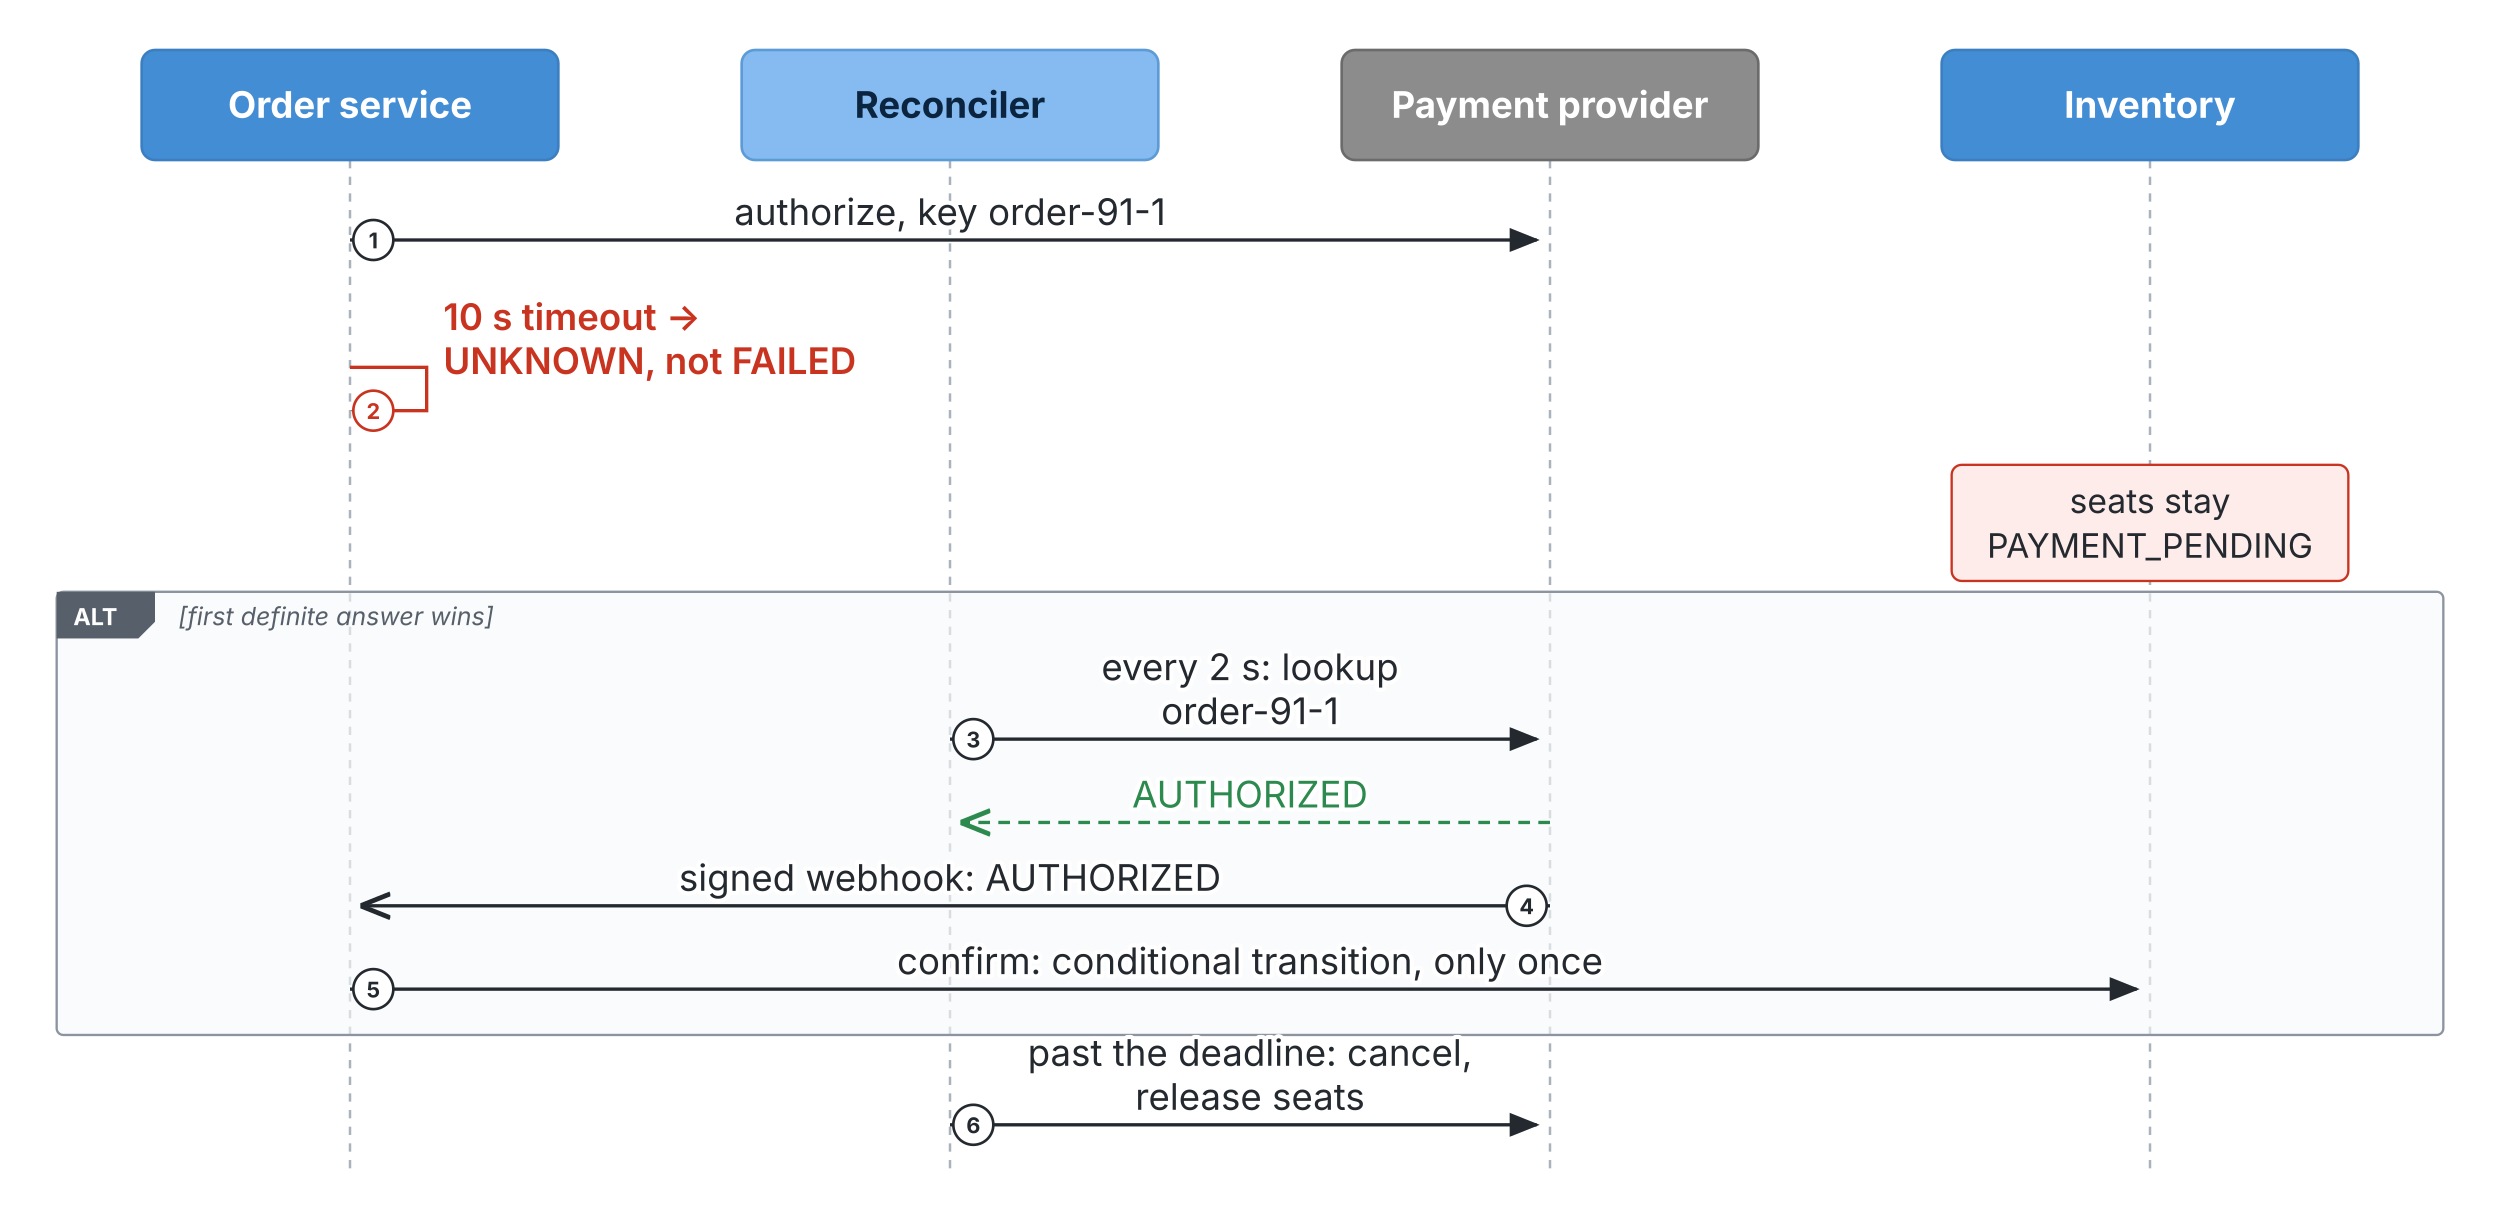
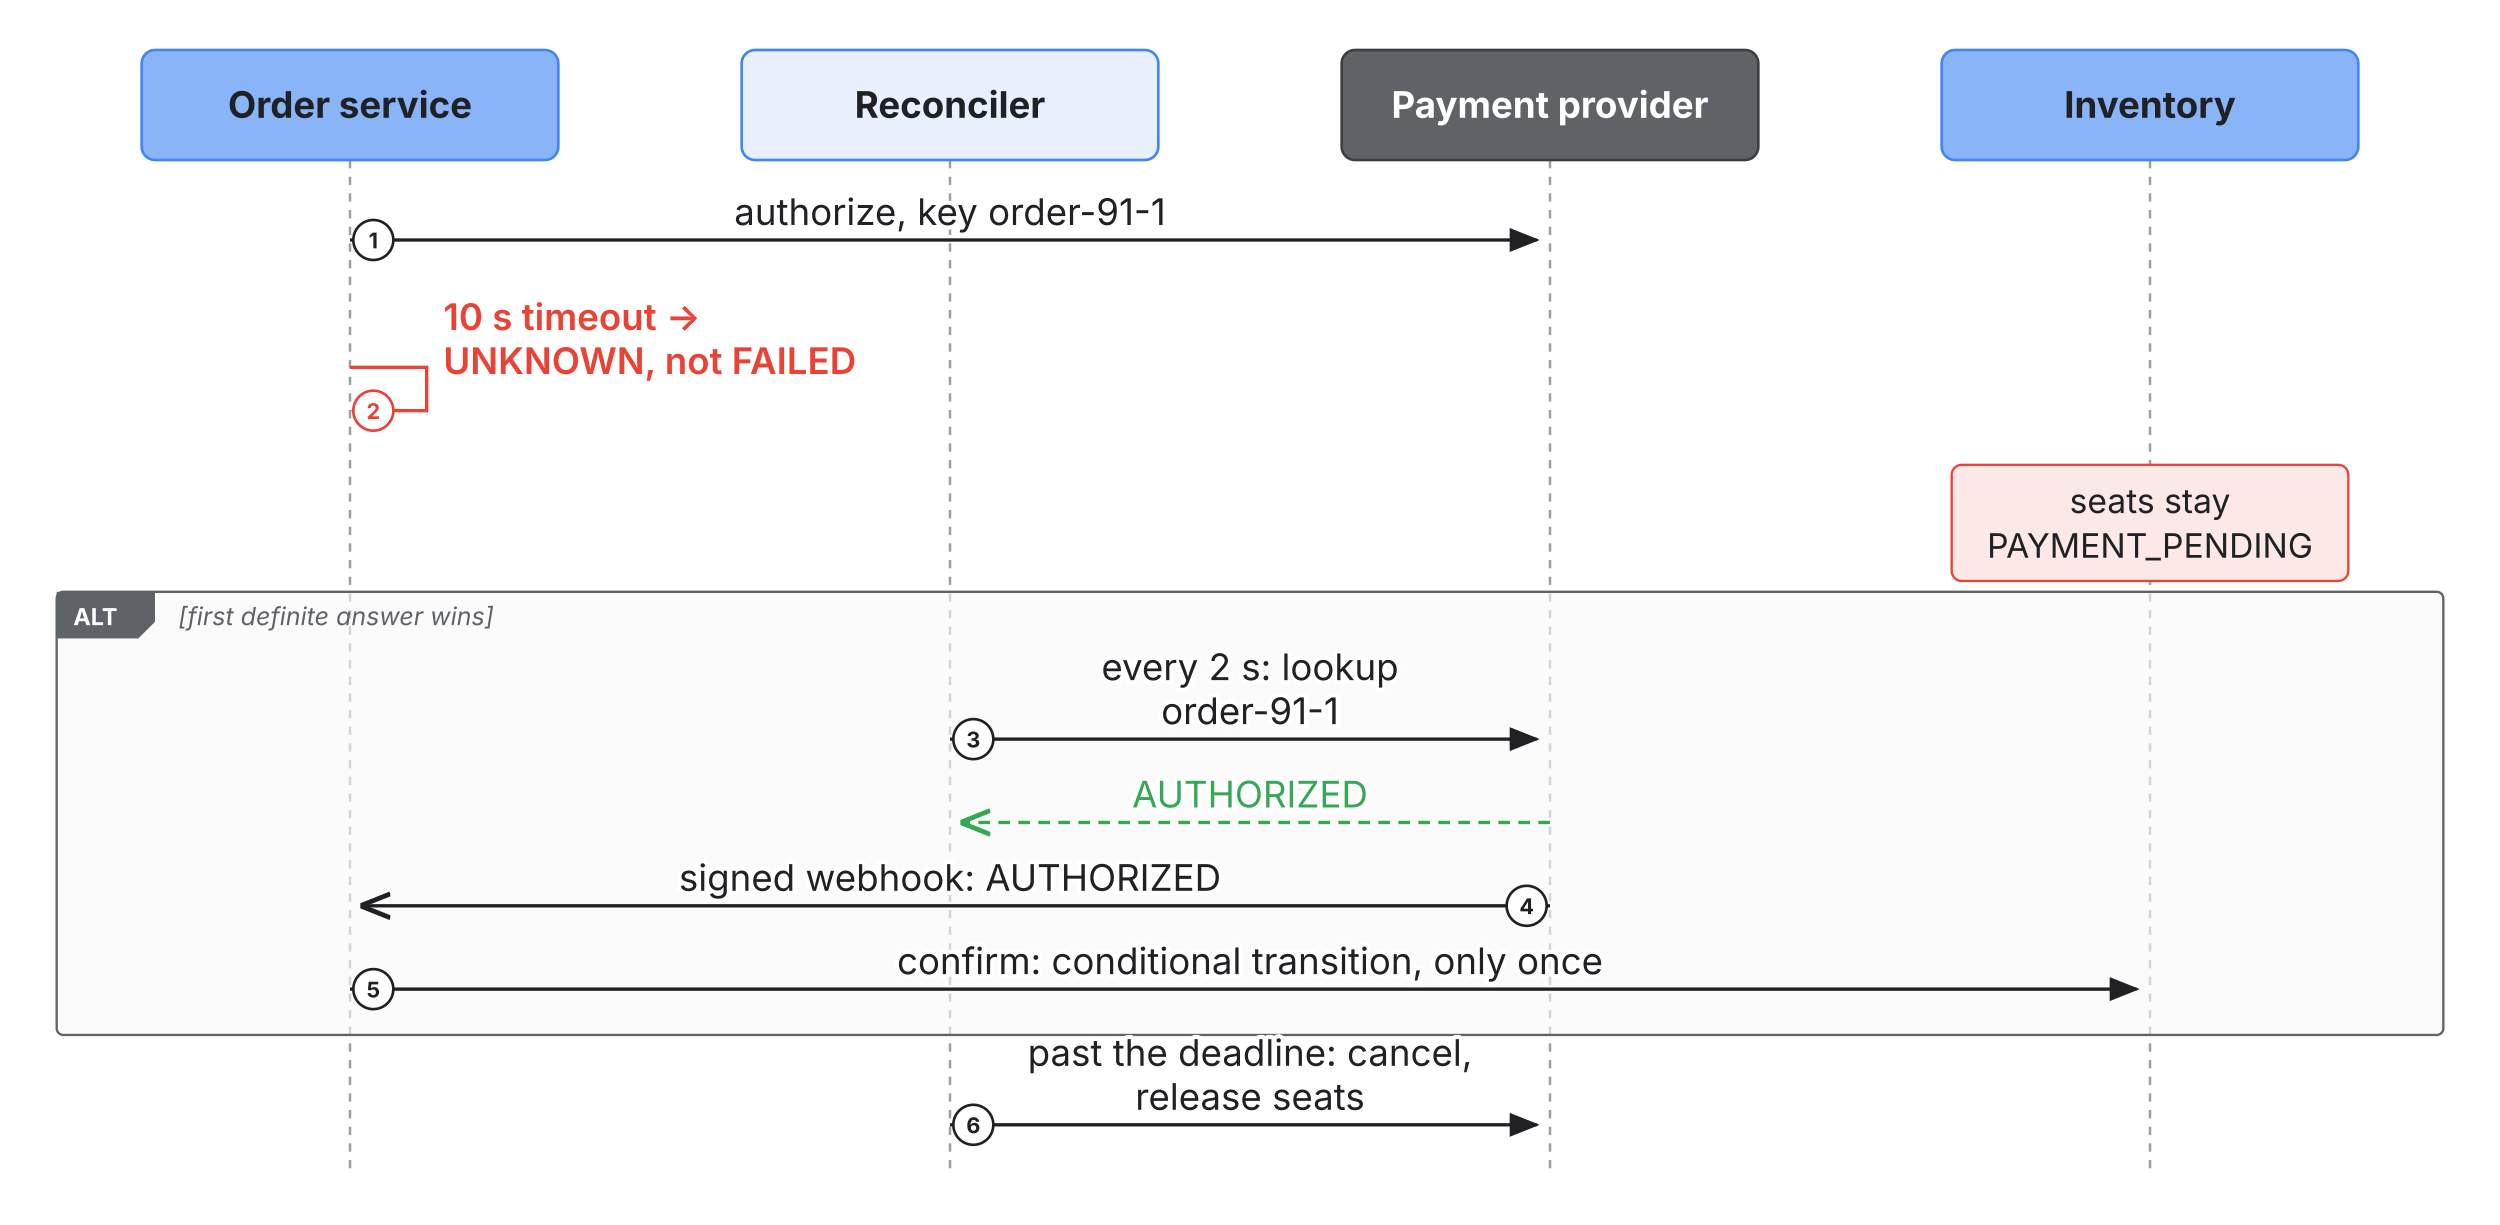
<svg xmlns="http://www.w3.org/2000/svg" class="seq" viewBox="0 0 1500 735" width="1500" height="735">
  <defs>
-     <marker id="sq-f-c8341f" viewBox="0 0 10 10" refX="9" refY="5" markerWidth="9" markerHeight="9" orient="auto">
-       <path d="M0,1 L10,5 L0,9 z" fill="#c8341f" />
+     <marker id="sq-f-34a853" viewBox="0 0 10 10" refX="9" refY="5" markerWidth="9" markerHeight="9" orient="auto">
+       <path d="M0,1 L10,5 L0,9 z" fill="#34a853" />
    </marker>
-     <marker id="sq-o-c8341f" viewBox="0 0 10 10" refX="9" refY="5" markerWidth="9" markerHeight="9" orient="auto">
-       <path d="M0,1 L10,5 L0,9" fill="none" stroke="#c8341f" stroke-width="1.6" />
+     <marker id="sq-o-34a853" viewBox="0 0 10 10" refX="9" refY="5" markerWidth="9" markerHeight="9" orient="auto">
+       <path d="M0,1 L10,5 L0,9" fill="none" stroke="#34a853" stroke-width="1.6" />
    </marker>
-     <marker id="sq-f-2d8a4e" viewBox="0 0 10 10" refX="9" refY="5" markerWidth="9" markerHeight="9" orient="auto">
-       <path d="M0,1 L10,5 L0,9 z" fill="#2d8a4e" />
+     <marker id="sq-f-202124" viewBox="0 0 10 10" refX="9" refY="5" markerWidth="9" markerHeight="9" orient="auto">
+       <path d="M0,1 L10,5 L0,9 z" fill="#202124" />
    </marker>
-     <marker id="sq-o-2d8a4e" viewBox="0 0 10 10" refX="9" refY="5" markerWidth="9" markerHeight="9" orient="auto">
-       <path d="M0,1 L10,5 L0,9" fill="none" stroke="#2d8a4e" stroke-width="1.6" />
+     <marker id="sq-o-202124" viewBox="0 0 10 10" refX="9" refY="5" markerWidth="9" markerHeight="9" orient="auto">
+       <path d="M0,1 L10,5 L0,9" fill="none" stroke="#202124" stroke-width="1.6" />
    </marker>
-     <marker id="sq-f-24292f" viewBox="0 0 10 10" refX="9" refY="5" markerWidth="9" markerHeight="9" orient="auto">
-       <path d="M0,1 L10,5 L0,9 z" fill="#24292f" />
+     <marker id="sq-f-ea4335" viewBox="0 0 10 10" refX="9" refY="5" markerWidth="9" markerHeight="9" orient="auto">
+       <path d="M0,1 L10,5 L0,9 z" fill="#ea4335" />
    </marker>
-     <marker id="sq-o-24292f" viewBox="0 0 10 10" refX="9" refY="5" markerWidth="9" markerHeight="9" orient="auto">
-       <path d="M0,1 L10,5 L0,9" fill="none" stroke="#24292f" stroke-width="1.6" />
+     <marker id="sq-o-ea4335" viewBox="0 0 10 10" refX="9" refY="5" markerWidth="9" markerHeight="9" orient="auto">
+       <path d="M0,1 L10,5 L0,9" fill="none" stroke="#ea4335" stroke-width="1.6" />
    </marker>
  </defs>
  <rect width="1500" height="735" fill="#ffffff" />
-   <line x1="210.0" y1="96" x2="210.0" y2="704.88" stroke="#aab3bd" stroke-width="1.5" stroke-dasharray="5 5" />
-   <rect x="85.0" y="30" width="250" height="66" rx="8" fill="#438dd5" stroke="#3c7fc0" stroke-width="1.6" />
-   <text x="210.0" y="70.7" text-anchor="middle" font-family="Inter, Helvetica, Arial, sans-serif" font-size="22" font-weight="700" fill="#ffffff">Order service</text>
-   <line x1="570.0" y1="96" x2="570.0" y2="704.88" stroke="#aab3bd" stroke-width="1.5" stroke-dasharray="5 5" />
-   <rect x="445.0" y="30" width="250" height="66" rx="8" fill="#85bbf0" stroke="#5d9bd6" stroke-width="1.6" />
-   <text x="570.0" y="70.7" text-anchor="middle" font-family="Inter, Helvetica, Arial, sans-serif" font-size="22" font-weight="700" fill="#0b2540">Reconciler</text>
-   <line x1="930.0" y1="96" x2="930.0" y2="704.88" stroke="#aab3bd" stroke-width="1.5" stroke-dasharray="5 5" />
-   <rect x="805.0" y="30" width="250" height="66" rx="8" fill="#8c8c8c" stroke="#6b6b6b" stroke-width="1.6" />
-   <text x="930.0" y="70.7" text-anchor="middle" font-family="Inter, Helvetica, Arial, sans-serif" font-size="22" font-weight="700" fill="#ffffff">Payment provider</text>
-   <line x1="1290.0" y1="96" x2="1290.0" y2="704.88" stroke="#aab3bd" stroke-width="1.5" stroke-dasharray="5 5" />
-   <rect x="1165.0" y="30" width="250" height="66" rx="8" fill="#438dd5" stroke="#3c7fc0" stroke-width="1.6" />
-   <text x="1290.0" y="70.7" text-anchor="middle" font-family="Inter, Helvetica, Arial, sans-serif" font-size="22" font-weight="700" fill="#ffffff">Inventory</text>
-   <line x1="210.0" y1="144.0" x2="922.0" y2="144.0" stroke="#24292f" stroke-width="2" marker-end="url(#sq-f-24292f)" />
-   <circle cx="224.0" cy="144.0" r="12" fill="#ffffff" stroke="#24292f" stroke-width="1.6" />
-   <text x="224.0" y="149.0" text-anchor="middle" font-family="Inter, Helvetica, Arial, sans-serif" font-size="13" font-weight="700" fill="#24292f">1</text>
-   <text x="570.0" y="135.0" text-anchor="middle" font-family="Inter, Helvetica, Arial, sans-serif" font-size="22" fill="#24292f" font-weight="400" paint-order="stroke" stroke="#ffffff" stroke-width="5" stroke-linejoin="round">authorize, key order-91-1</text>
-   <path d="M210.0,220.4 h46 v26 h-44" fill="none" stroke="#c8341f" stroke-width="2" marker-end="url(#sq-f-c8341f)" />
-   <circle cx="224.0" cy="246.4" r="12" fill="#ffffff" stroke="#c8341f" stroke-width="1.6" />
-   <text x="224.0" y="251.4" text-anchor="middle" font-family="Inter, Helvetica, Arial, sans-serif" font-size="13" font-weight="700" fill="#c8341f">2</text>
-   <text x="266.0" y="198.0" text-anchor="start" font-family="Inter, Helvetica, Arial, sans-serif" font-size="22" fill="#c8341f" font-weight="600" paint-order="stroke" stroke="#ffffff" stroke-width="5" stroke-linejoin="round">10 s timeout →</text>
-   <text x="266.0" y="224.4" text-anchor="start" font-family="Inter, Helvetica, Arial, sans-serif" font-size="22" fill="#c8341f" font-weight="600" paint-order="stroke" stroke="#ffffff" stroke-width="5" stroke-linejoin="round">UNKNOWN, not FAILED</text>
-   <rect x="1171.0" y="278.9" width="238.0" height="69.68" rx="6" fill="#fdecea" stroke="#c8341f" stroke-width="1.4" />
-   <text x="1290.0" y="307.8" text-anchor="middle" font-family="Inter, Helvetica, Arial, sans-serif" font-size="20.2" fill="#24292f">seats stay</text>
-   <text x="1290.0" y="334.64" text-anchor="middle" font-family="Inter, Helvetica, Arial, sans-serif" font-size="20.2" fill="#24292f">PAYMENT_PENDING</text>
-   <rect x="34" y="355.08" width="1432" height="265.9" fill="#f6f8fa" fill-opacity="0.6" stroke="#8c959f" stroke-width="1.4" rx="4" />
-   <path d="M34,355.08 h59 v18 l-10,10 h-49 z" fill="#57606a" />
-   <text x="44" y="375.08" font-family="Inter, Helvetica, Arial, sans-serif" font-size="14" font-weight="700" fill="#ffffff">ALT</text>
-   <text x="107" y="375.08" font-family="Inter, Helvetica, Arial, sans-serif" font-size="15" font-style="italic" fill="#57606a">[first definite answer wins]</text>
-   <line x1="570.0" y1="443.48" x2="922.0" y2="443.48" stroke="#24292f" stroke-width="2" marker-end="url(#sq-f-24292f)" />
-   <circle cx="584.0" cy="443.48" r="12" fill="#ffffff" stroke="#24292f" stroke-width="1.6" />
-   <text x="584.0" y="448.48" text-anchor="middle" font-family="Inter, Helvetica, Arial, sans-serif" font-size="13" font-weight="700" fill="#24292f">3</text>
-   <text x="750.0" y="408.08" text-anchor="middle" font-family="Inter, Helvetica, Arial, sans-serif" font-size="22" fill="#24292f" font-weight="400" paint-order="stroke" stroke="#ffffff" stroke-width="5" stroke-linejoin="round">every 2 s: lookup</text>
-   <text x="750.0" y="434.48" text-anchor="middle" font-family="Inter, Helvetica, Arial, sans-serif" font-size="22" fill="#24292f" font-weight="400" paint-order="stroke" stroke="#ffffff" stroke-width="5" stroke-linejoin="round">order-91-1</text>
-   <line x1="930.0" y1="493.48" x2="578.0" y2="493.48" stroke="#2d8a4e" stroke-width="2" stroke-dasharray="7 5" marker-end="url(#sq-o-2d8a4e)" />
-   <text x="750.0" y="484.48" text-anchor="middle" font-family="Inter, Helvetica, Arial, sans-serif" font-size="22" fill="#2d8a4e" font-weight="400" paint-order="stroke" stroke="#ffffff" stroke-width="5" stroke-linejoin="round">AUTHORIZED</text>
-   <line x1="930.0" y1="543.48" x2="218.0" y2="543.48" stroke="#24292f" stroke-width="2" marker-end="url(#sq-o-24292f)" />
-   <circle cx="916.0" cy="543.48" r="12" fill="#ffffff" stroke="#24292f" stroke-width="1.6" />
-   <text x="916.0" y="548.48" text-anchor="middle" font-family="Inter, Helvetica, Arial, sans-serif" font-size="13" font-weight="700" fill="#24292f">4</text>
-   <text x="570.0" y="534.48" text-anchor="middle" font-family="Inter, Helvetica, Arial, sans-serif" font-size="22" fill="#24292f" font-weight="400" paint-order="stroke" stroke="#ffffff" stroke-width="5" stroke-linejoin="round">signed webhook: AUTHORIZED</text>
-   <line x1="210.0" y1="593.48" x2="1282.0" y2="593.48" stroke="#24292f" stroke-width="2" marker-end="url(#sq-f-24292f)" />
-   <circle cx="224.0" cy="593.48" r="12" fill="#ffffff" stroke="#24292f" stroke-width="1.6" />
-   <text x="224.0" y="598.48" text-anchor="middle" font-family="Inter, Helvetica, Arial, sans-serif" font-size="13" font-weight="700" fill="#24292f">5</text>
-   <text x="750.0" y="584.48" text-anchor="middle" font-family="Inter, Helvetica, Arial, sans-serif" font-size="22" fill="#24292f" font-weight="400" paint-order="stroke" stroke="#ffffff" stroke-width="5" stroke-linejoin="round">confirm: conditional transition, only once</text>
-   <line x1="570.0" y1="674.88" x2="922.0" y2="674.88" stroke="#24292f" stroke-width="2" marker-end="url(#sq-f-24292f)" />
-   <circle cx="584.0" cy="674.88" r="12" fill="#ffffff" stroke="#24292f" stroke-width="1.6" />
-   <text x="584.0" y="679.88" text-anchor="middle" font-family="Inter, Helvetica, Arial, sans-serif" font-size="13" font-weight="700" fill="#24292f">6</text>
-   <text x="750.0" y="639.48" text-anchor="middle" font-family="Inter, Helvetica, Arial, sans-serif" font-size="22" fill="#24292f" font-weight="400" paint-order="stroke" stroke="#ffffff" stroke-width="5" stroke-linejoin="round">past the deadline: cancel,</text>
-   <text x="750.0" y="665.88" text-anchor="middle" font-family="Inter, Helvetica, Arial, sans-serif" font-size="22" fill="#24292f" font-weight="400" paint-order="stroke" stroke="#ffffff" stroke-width="5" stroke-linejoin="round">release seats</text>
+   <g data-k="p:ord">
+     <line x1="210.0" y1="96" x2="210.0" y2="704.88" stroke="#9aa0a6" stroke-width="1.5" stroke-dasharray="5 5" />
+     <rect x="85.0" y="30" width="250" height="66" rx="8" fill="#8ab4f8" stroke="#4285f4" stroke-width="1.6" />
+     <text x="210.0" y="70.7" text-anchor="middle" font-family="Inter, Roboto, sans-serif" font-size="22" font-weight="700" fill="#202124">Order service</text>
+   </g>
+   <g data-k="p:rec">
+     <line x1="570.0" y1="96" x2="570.0" y2="704.88" stroke="#9aa0a6" stroke-width="1.5" stroke-dasharray="5 5" />
+     <rect x="445.0" y="30" width="250" height="66" rx="8" fill="#e8f0fe" stroke="#4285f4" stroke-width="1.6" />
+     <text x="570.0" y="70.7" text-anchor="middle" font-family="Inter, Roboto, sans-serif" font-size="22" font-weight="700" fill="#202124">Reconciler</text>
+   </g>
+   <g data-k="p:psp">
+     <line x1="930.0" y1="96" x2="930.0" y2="704.88" stroke="#9aa0a6" stroke-width="1.5" stroke-dasharray="5 5" />
+     <rect x="805.0" y="30" width="250" height="66" rx="8" fill="#5f6368" stroke="#3c4043" stroke-width="1.6" />
+     <text x="930.0" y="70.7" text-anchor="middle" font-family="Inter, Roboto, sans-serif" font-size="22" font-weight="700" fill="#ffffff">Payment provider</text>
+   </g>
+   <g data-k="p:inv">
+     <line x1="1290.0" y1="96" x2="1290.0" y2="704.88" stroke="#9aa0a6" stroke-width="1.5" stroke-dasharray="5 5" />
+     <rect x="1165.0" y="30" width="250" height="66" rx="8" fill="#8ab4f8" stroke="#4285f4" stroke-width="1.6" />
+     <text x="1290.0" y="70.7" text-anchor="middle" font-family="Inter, Roboto, sans-serif" font-size="22" font-weight="700" fill="#202124">Inventory</text>
+   </g>
+   <g data-k="s:0">
+     <line x1="210.0" y1="144.0" x2="922.0" y2="144.0" stroke="#202124" stroke-width="2" marker-end="url(#sq-f-202124)" />
+     <circle cx="224.0" cy="144.0" r="12" fill="#ffffff" stroke="#202124" stroke-width="1.6" />
+     <text x="224.0" y="149.0" text-anchor="middle" font-family="Inter, Roboto, sans-serif" font-size="13" font-weight="700" fill="#202124">1</text>
+     <text x="570.0" y="135.0" text-anchor="middle" font-family="Inter, Roboto, sans-serif" font-size="22" fill="#202124" font-weight="400" paint-order="stroke" stroke="#ffffff" stroke-width="5" stroke-linejoin="round">authorize, key order-91-1</text>
+   </g>
+   <g data-k="s:1">
+     <path d="M210.0,220.4 h46 v26 h-44" fill="none" stroke="#ea4335" stroke-width="2" marker-end="url(#sq-f-ea4335)" />
+     <circle cx="224.0" cy="246.4" r="12" fill="#ffffff" stroke="#ea4335" stroke-width="1.6" />
+     <text x="224.0" y="251.4" text-anchor="middle" font-family="Inter, Roboto, sans-serif" font-size="13" font-weight="700" fill="#ea4335">2</text>
+     <text x="266.0" y="198.0" text-anchor="start" font-family="Inter, Roboto, sans-serif" font-size="22" fill="#ea4335" font-weight="600" paint-order="stroke" stroke="#ffffff" stroke-width="5" stroke-linejoin="round">10 s timeout →</text>
+     <text x="266.0" y="224.4" text-anchor="start" font-family="Inter, Roboto, sans-serif" font-size="22" fill="#ea4335" font-weight="600" paint-order="stroke" stroke="#ffffff" stroke-width="5" stroke-linejoin="round">UNKNOWN, not FAILED</text>
+   </g>
+   <g data-k="s:2">
+     <rect x="1171.0" y="278.9" width="238.0" height="69.68" rx="6" fill="#fce8e6" stroke="#ea4335" stroke-width="1.4" />
+     <text x="1290.0" y="307.8" text-anchor="middle" font-family="Inter, Roboto, sans-serif" font-size="20.2" fill="#202124">seats stay</text>
+     <text x="1290.0" y="334.64" text-anchor="middle" font-family="Inter, Roboto, sans-serif" font-size="20.2" fill="#202124">PAYMENT_PENDING</text>
+   </g>
+   <g data-k="f:3">
+     <rect x="34" y="355.08" width="1432" height="265.9" fill="#f8f9fa" fill-opacity="0.6" stroke="#5f6368" stroke-width="1.4" rx="4" />
+     <path d="M34,355.08 h59 v18 l-10,10 h-49 z" fill="#5f6368" />
+     <text x="44" y="375.08" font-family="Inter, Roboto, sans-serif" font-size="14" font-weight="700" fill="#ffffff">ALT</text>
+     <text x="107" y="375.08" font-family="Inter, Roboto, sans-serif" font-size="15" font-style="italic" fill="#5f6368">[first definite answer wins]</text>
+   </g>
+   <g data-k="s:4">
+     <line x1="570.0" y1="443.48" x2="922.0" y2="443.48" stroke="#202124" stroke-width="2" marker-end="url(#sq-f-202124)" />
+     <circle cx="584.0" cy="443.48" r="12" fill="#ffffff" stroke="#202124" stroke-width="1.6" />
+     <text x="584.0" y="448.48" text-anchor="middle" font-family="Inter, Roboto, sans-serif" font-size="13" font-weight="700" fill="#202124">3</text>
+     <text x="750.0" y="408.08" text-anchor="middle" font-family="Inter, Roboto, sans-serif" font-size="22" fill="#202124" font-weight="400" paint-order="stroke" stroke="#ffffff" stroke-width="5" stroke-linejoin="round">every 2 s: lookup</text>
+     <text x="750.0" y="434.48" text-anchor="middle" font-family="Inter, Roboto, sans-serif" font-size="22" fill="#202124" font-weight="400" paint-order="stroke" stroke="#ffffff" stroke-width="5" stroke-linejoin="round">order-91-1</text>
+   </g>
+   <g data-k="s:5">
+     <line x1="930.0" y1="493.48" x2="578.0" y2="493.48" stroke="#34a853" stroke-width="2" stroke-dasharray="7 5" marker-end="url(#sq-o-34a853)" />
+     <text x="750.0" y="484.48" text-anchor="middle" font-family="Inter, Roboto, sans-serif" font-size="22" fill="#34a853" font-weight="400" paint-order="stroke" stroke="#ffffff" stroke-width="5" stroke-linejoin="round">AUTHORIZED</text>
+   </g>
+   <g data-k="s:6">
+     <line x1="930.0" y1="543.48" x2="218.0" y2="543.48" stroke="#202124" stroke-width="2" marker-end="url(#sq-o-202124)" />
+     <circle cx="916.0" cy="543.48" r="12" fill="#ffffff" stroke="#202124" stroke-width="1.6" />
+     <text x="916.0" y="548.48" text-anchor="middle" font-family="Inter, Roboto, sans-serif" font-size="13" font-weight="700" fill="#202124">4</text>
+     <text x="570.0" y="534.48" text-anchor="middle" font-family="Inter, Roboto, sans-serif" font-size="22" fill="#202124" font-weight="400" paint-order="stroke" stroke="#ffffff" stroke-width="5" stroke-linejoin="round">signed webhook: AUTHORIZED</text>
+   </g>
+   <g data-k="s:7">
+     <line x1="210.0" y1="593.48" x2="1282.0" y2="593.48" stroke="#202124" stroke-width="2" marker-end="url(#sq-f-202124)" />
+     <circle cx="224.0" cy="593.48" r="12" fill="#ffffff" stroke="#202124" stroke-width="1.6" />
+     <text x="224.0" y="598.48" text-anchor="middle" font-family="Inter, Roboto, sans-serif" font-size="13" font-weight="700" fill="#202124">5</text>
+     <text x="750.0" y="584.48" text-anchor="middle" font-family="Inter, Roboto, sans-serif" font-size="22" fill="#202124" font-weight="400" paint-order="stroke" stroke="#ffffff" stroke-width="5" stroke-linejoin="round">confirm: conditional transition, only once</text>
+   </g>
+   <g data-k="s:9">
+     <line x1="570.0" y1="674.88" x2="922.0" y2="674.88" stroke="#202124" stroke-width="2" marker-end="url(#sq-f-202124)" />
+     <circle cx="584.0" cy="674.88" r="12" fill="#ffffff" stroke="#202124" stroke-width="1.6" />
+     <text x="584.0" y="679.88" text-anchor="middle" font-family="Inter, Roboto, sans-serif" font-size="13" font-weight="700" fill="#202124">6</text>
+     <text x="750.0" y="639.48" text-anchor="middle" font-family="Inter, Roboto, sans-serif" font-size="22" fill="#202124" font-weight="400" paint-order="stroke" stroke="#ffffff" stroke-width="5" stroke-linejoin="round">past the deadline: cancel,</text>
+     <text x="750.0" y="665.88" text-anchor="middle" font-family="Inter, Roboto, sans-serif" font-size="22" fill="#202124" font-weight="400" paint-order="stroke" stroke="#ffffff" stroke-width="5" stroke-linejoin="round">release seats</text>
+   </g>
</svg>
